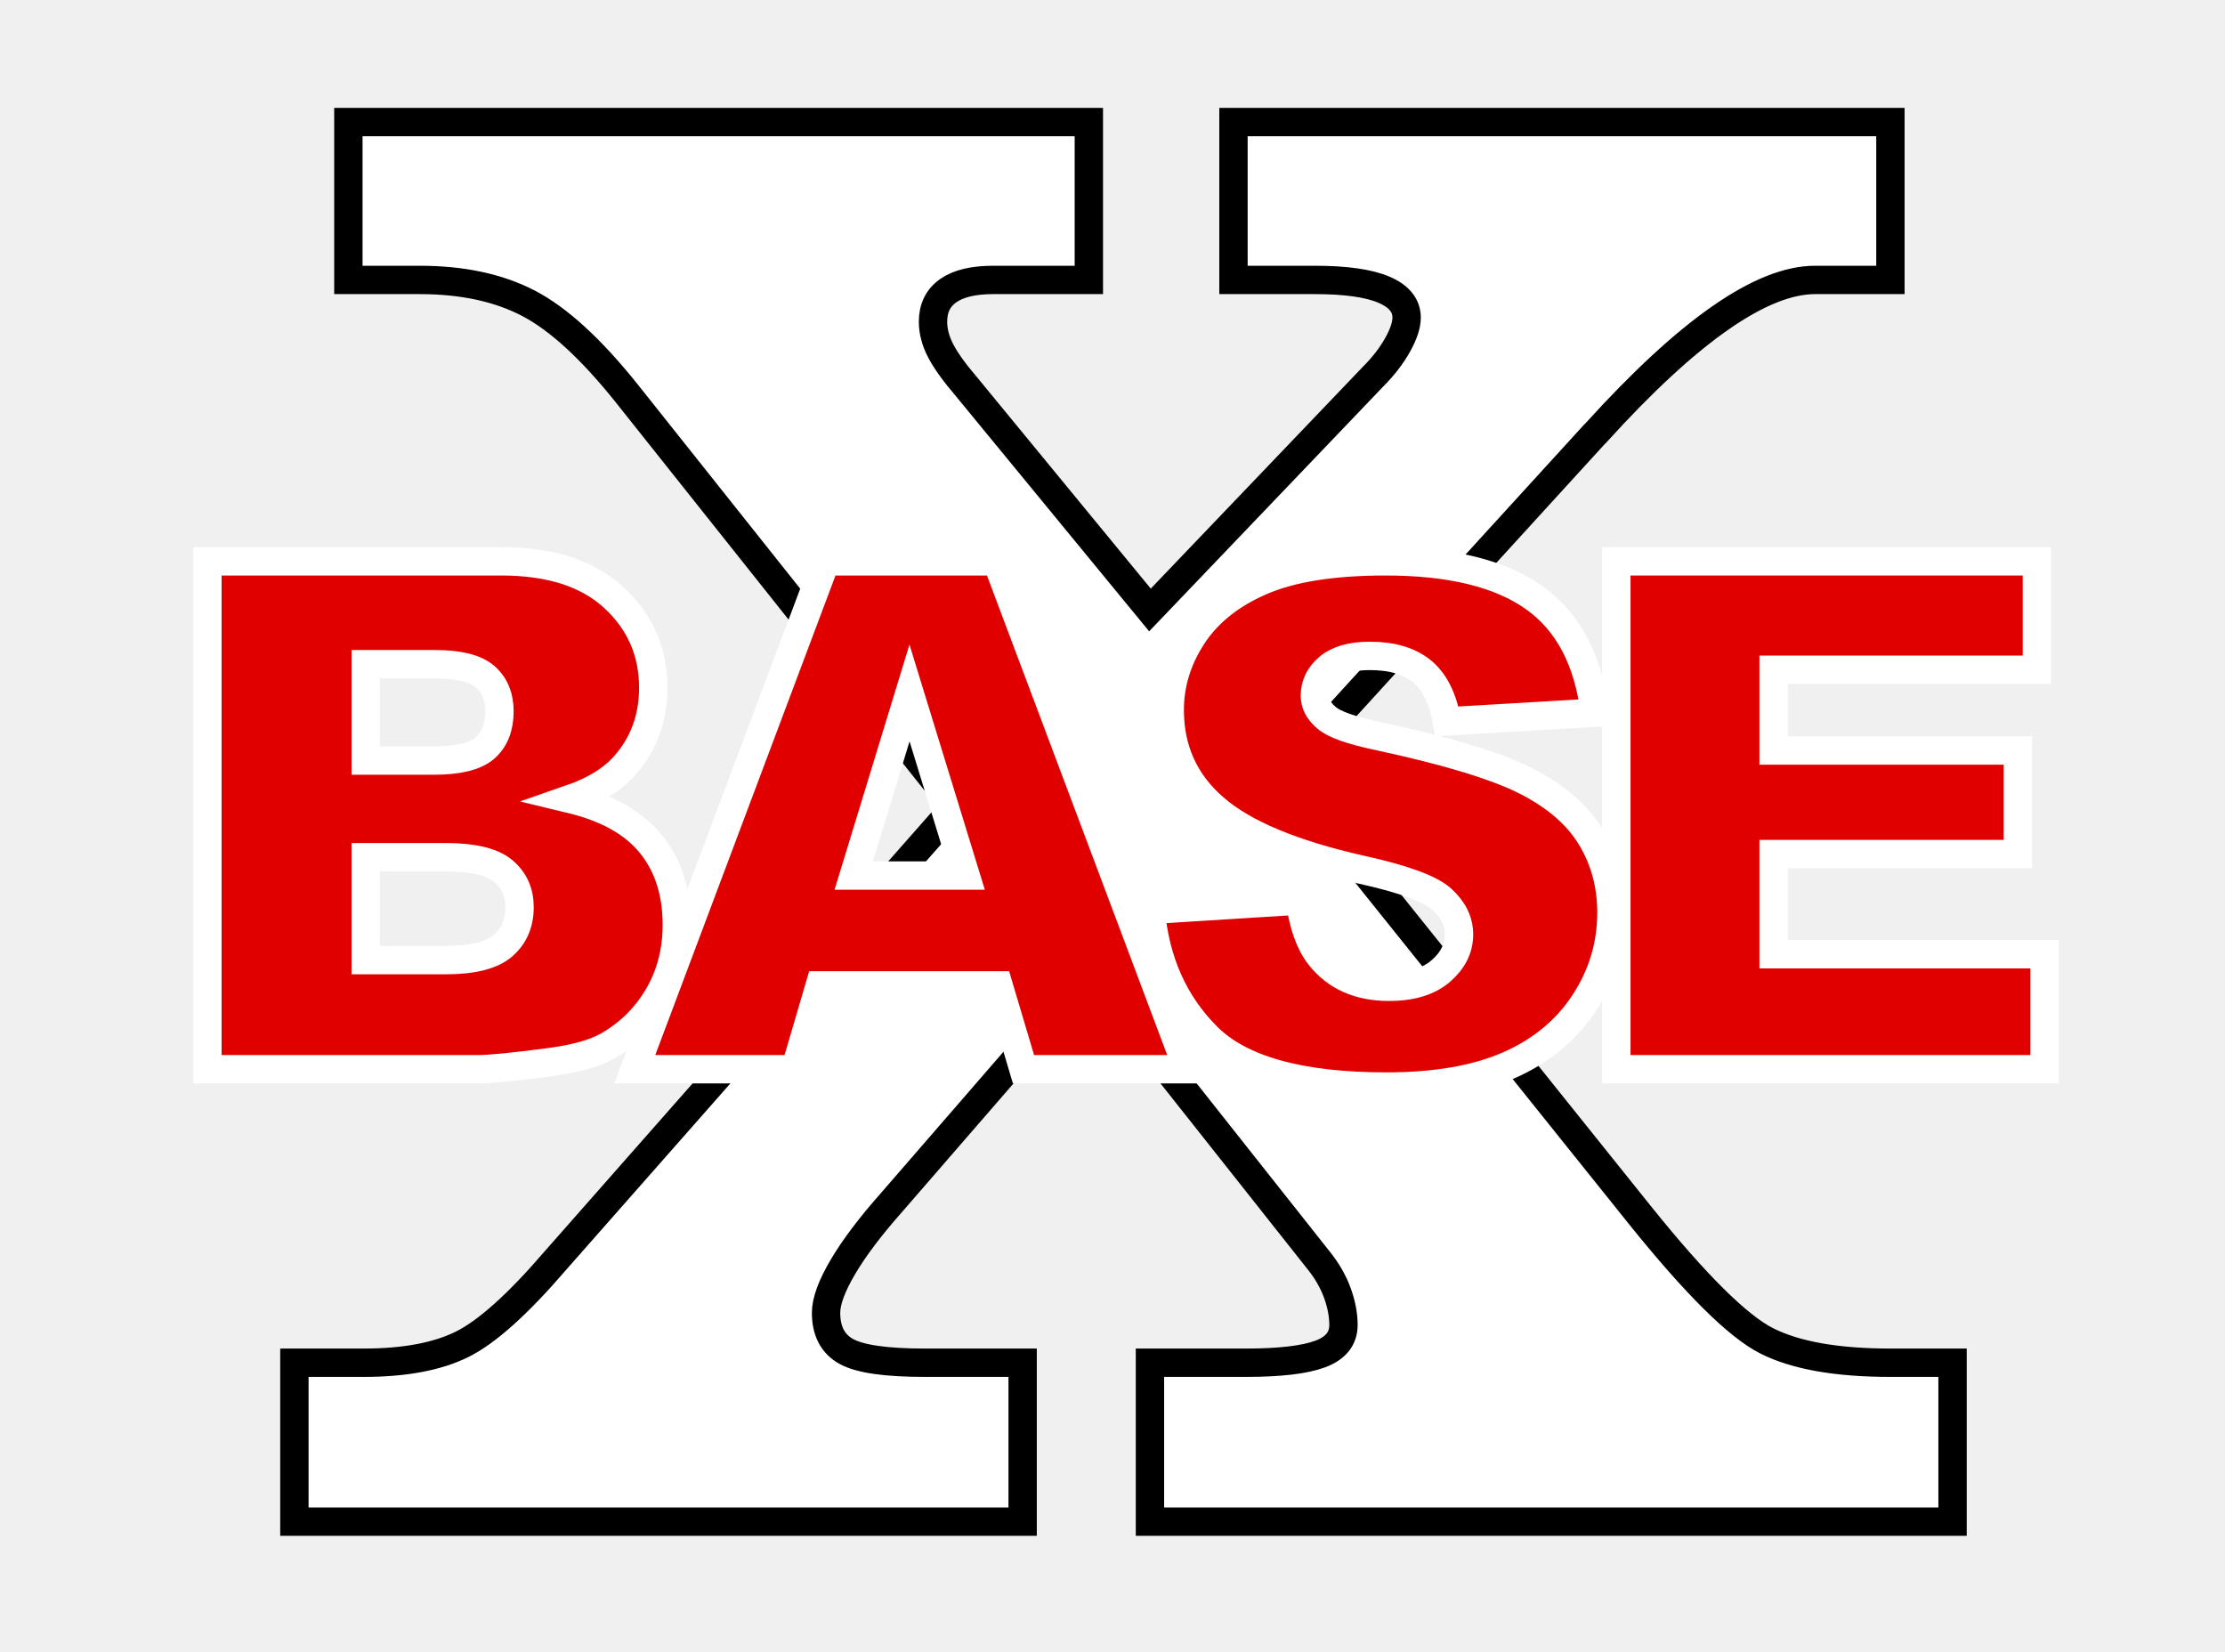
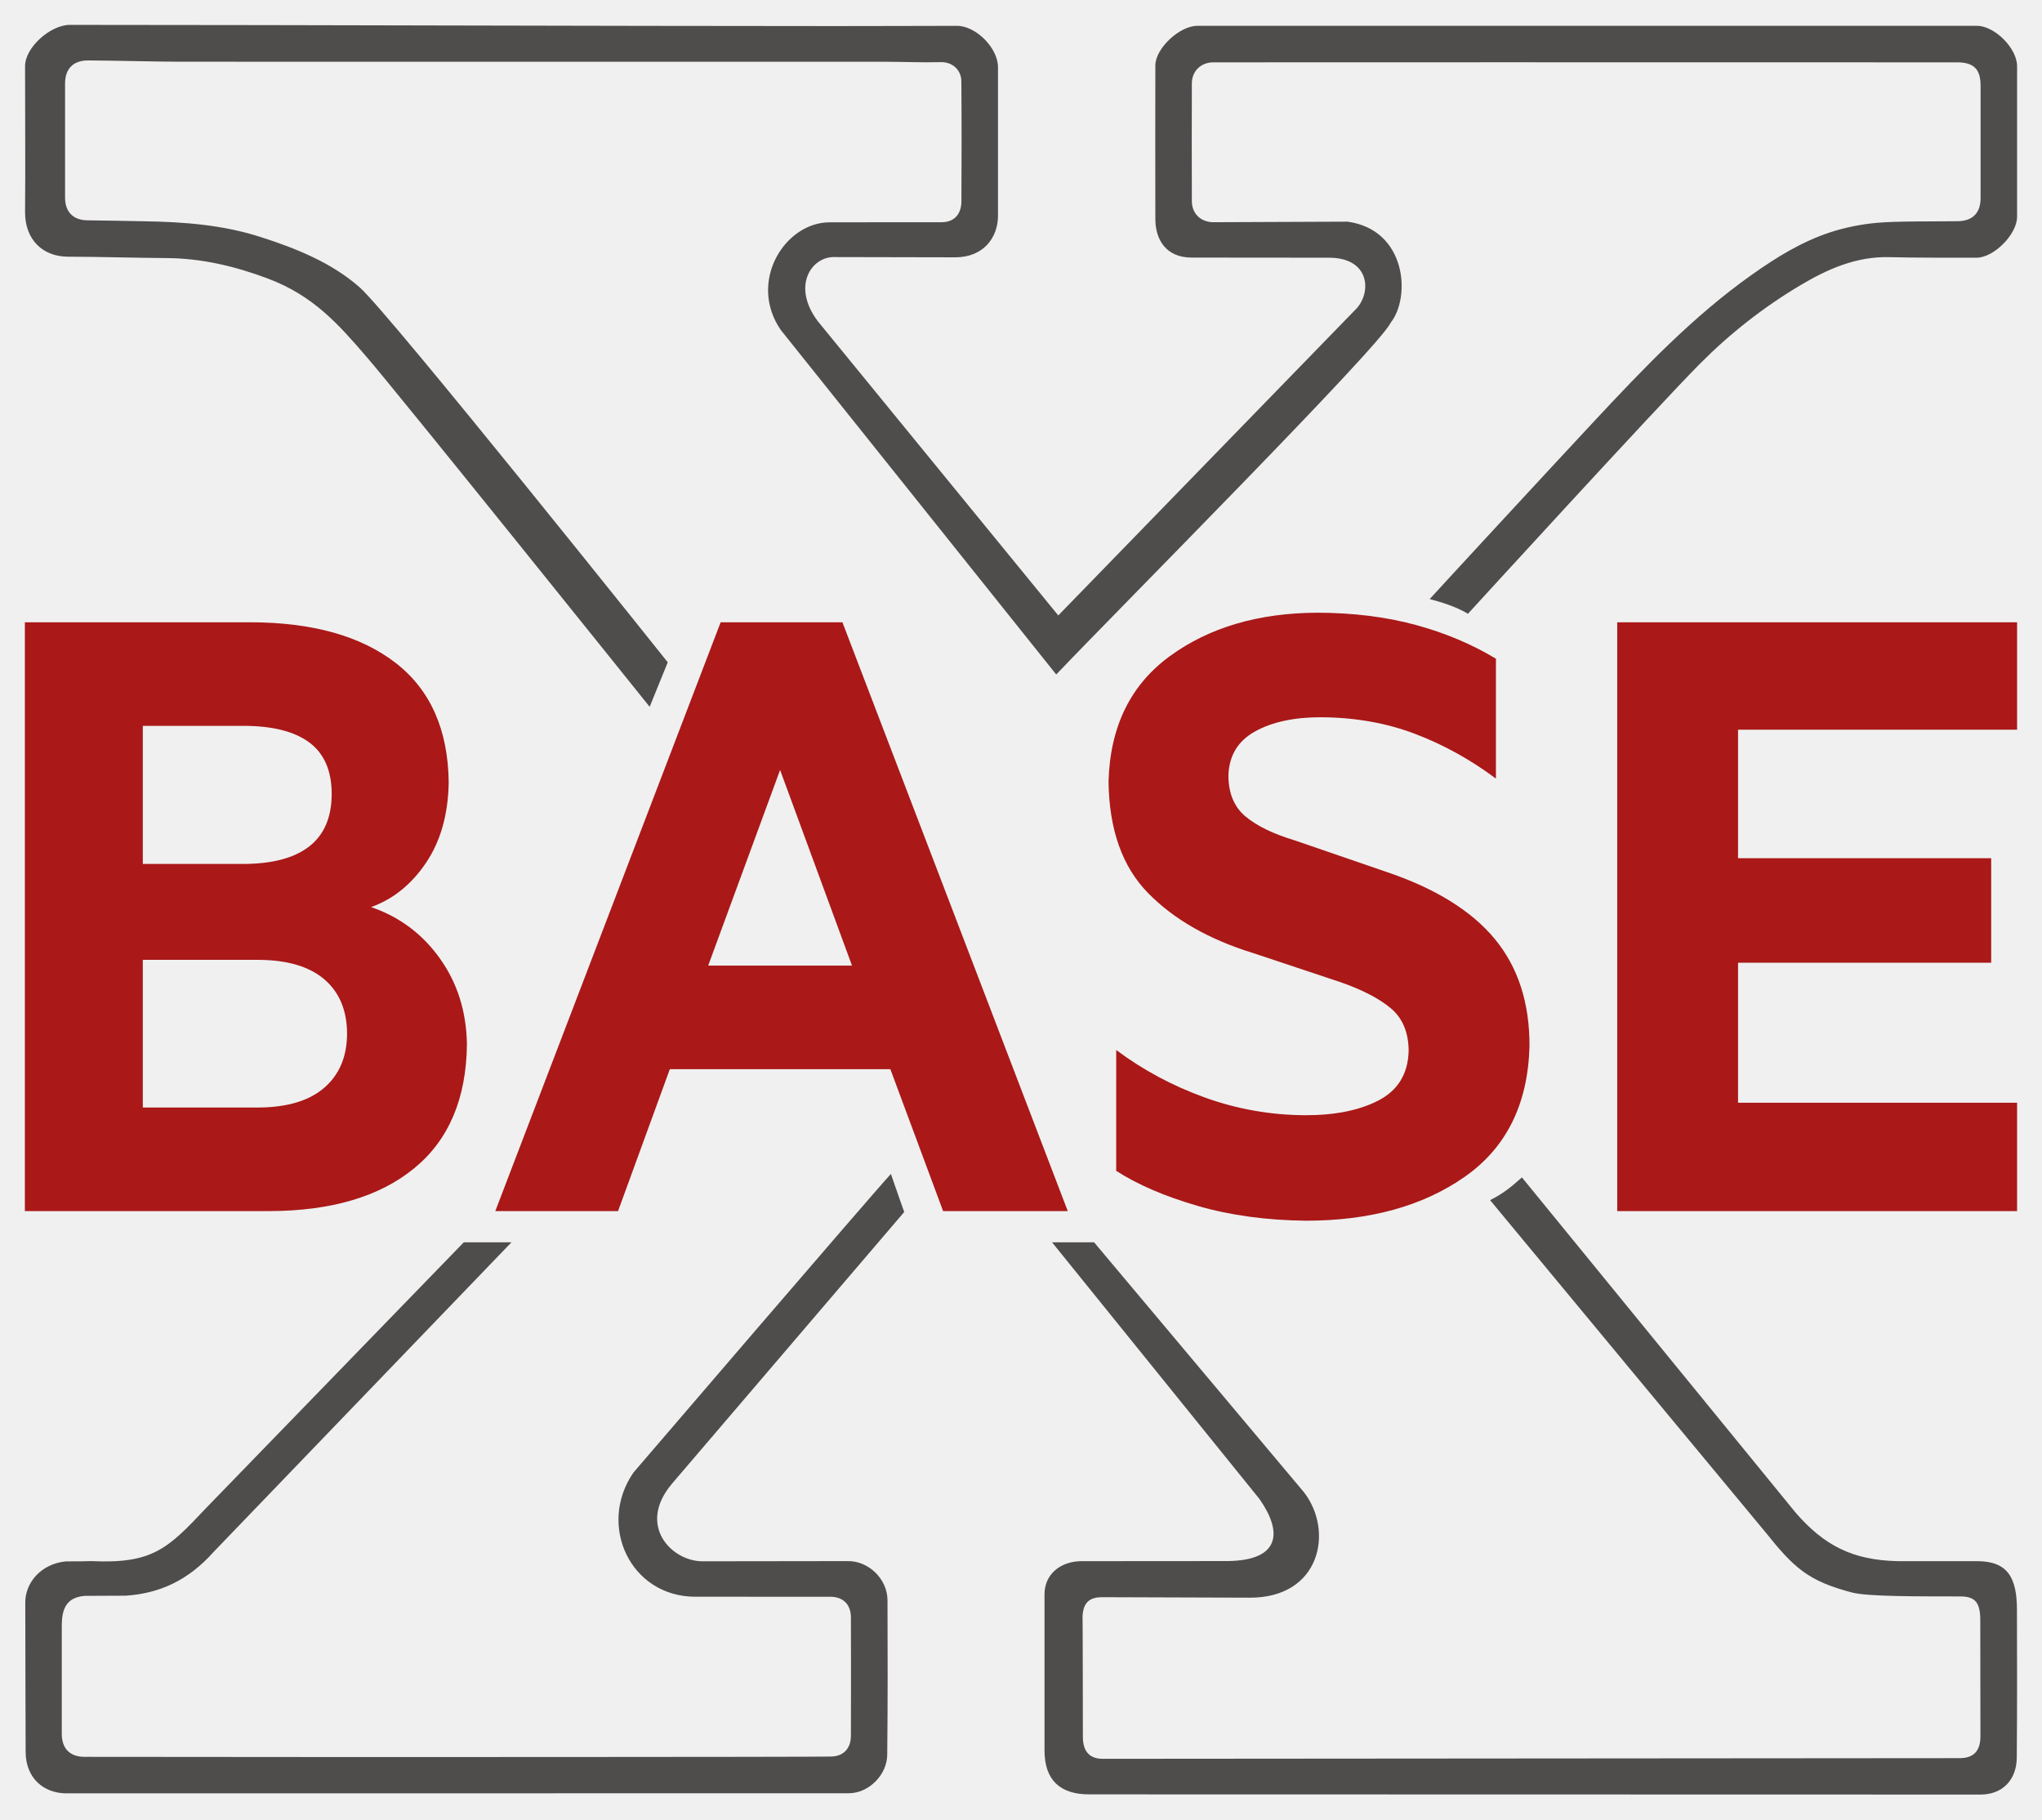
- <svg xmlns="http://www.w3.org/2000/svg" id="svg2178" width="1568" height="1164" version="1.0">
-   <defs id="defs2181" />
-   <g id="layer2" style="opacity:1">
-     <path style="font-size:1470px;font-style:normal;font-variant:normal;font-weight:normal;font-stretch:normal;text-align:start;line-height:100%;writing-mode:lr-tb;text-anchor:start;fill:#ffffff;fill-opacity:1;stroke:#000000;stroke-width:19.984;stroke-linecap:butt;stroke-linejoin:miter;stroke-miterlimit:4;stroke-opacity:1;font-family:Clarendo" d="M 628.08,847.558 C 613.246,864.306 601.881,879.379 593.986,892.777 C 586.09,906.176 582.142,916.943 582.143,925.077 C 582.142,937.997 586.927,947.089 596.498,952.353 C 606.068,957.616 624.491,960.248 651.767,960.248 L 720.673,960.248 L 720.673,1072.221 L 207.465,1072.221 L 207.465,960.248 L 256.273,960.248 C 284.984,960.248 308.073,955.942 325.539,947.328 C 343.004,938.715 364.896,919.096 391.215,888.471 L 673.3,568.344 L 441.459,276.928 C 416.576,245.825 393.607,224.77 372.553,213.764 C 351.498,202.759 325.897,197.256 295.751,197.255 L 245.507,197.255 L 245.507,86 L 767.328,86 L 767.328,197.255 L 699.857,197.255 C 685.98,197.256 675.453,199.768 668.275,204.792 C 661.097,209.817 657.508,217.114 657.509,226.684 C 657.508,233.384 659.303,240.202 662.892,247.14 C 666.481,254.079 672.582,262.573 681.195,272.621 L 810.395,429.813 L 967.587,265.443 C 974.764,258.266 980.506,250.849 984.813,243.192 C 989.119,235.537 991.273,229.077 991.273,223.812 C 991.273,215.2 985.889,208.62 975.124,204.074 C 964.356,199.529 948.206,197.256 926.674,197.255 L 869.252,197.255 L 869.252,86 L 1332.216,86 L 1332.216,197.255 L 1279.101,197.255 C 1241.297,197.256 1189.856,233.144 1124.779,304.921 L 1123.344,306.356 L 905.858,544.657 L 1155.644,856.171 C 1194.881,904.98 1224.668,934.528 1245.006,944.816 C 1265.342,955.104 1294.412,960.248 1332.216,960.248 L 1376,960.248 L 1376,1072.221 L 810.395,1072.221 L 810.395,960.248 L 877.865,960.248 C 901.79,960.248 919.256,958.214 930.263,954.147 C 941.268,950.08 946.771,943.261 946.771,933.69 C 946.771,926.513 945.335,918.976 942.465,911.081 C 939.593,903.185 935.286,895.649 929.545,888.471 L 768.764,685.341 L 628.08,847.558 z " id="text2175" />
-     <path style="font-size:500px;font-style:normal;font-variant:normal;font-weight:800;font-stretch:normal;text-align:start;line-height:125%;writing-mode:lr-tb;text-anchor:start;fill:#e00000;fill-opacity:1;stroke:#ffffff;stroke-width:20;stroke-linecap:butt;stroke-linejoin:miter;stroke-miterlimit:4;stroke-opacity:1;font-family:Arial Black" d="M 146.167,395.529 L 353.198,395.529 C 387.703,395.529 414.193,404.074 432.666,421.163 C 451.139,438.254 460.376,459.412 460.376,484.64 C 460.376,505.799 453.784,523.947 440.601,539.083 C 431.811,549.175 418.953,557.15 402.027,563.009 C 427.742,569.194 446.663,579.814 458.789,594.87 C 470.914,609.925 476.977,628.846 476.978,651.632 C 476.977,670.187 472.664,686.87 464.038,701.681 C 455.412,716.492 443.611,728.211 428.638,736.837 C 419.36,742.208 405.363,746.115 386.646,748.556 C 361.743,751.811 345.223,753.439 337.085,753.439 L 146.167,753.439 L 146.167,395.529 z M 257.739,535.91 L 305.835,535.91 C 323.087,535.91 335.091,532.939 341.846,526.998 C 348.6,521.058 351.977,512.472 351.978,501.242 C 351.977,490.825 348.6,482.687 341.846,476.828 C 335.091,470.968 323.332,468.039 306.568,468.038 L 257.739,468.038 L 257.739,535.91 z M 257.739,676.535 L 314.136,676.535 C 333.179,676.535 346.606,673.157 354.419,666.403 C 362.231,659.648 366.138,650.574 366.138,639.181 C 366.138,628.602 362.272,620.097 354.541,613.668 C 346.81,607.239 333.26,604.025 313.892,604.025 L 257.739,604.025 L 257.739,676.535 z " id="text2205" />
-     <path style="font-size:500px;font-style:normal;font-variant:normal;font-weight:800;font-stretch:normal;text-align:start;line-height:125%;writing-mode:lr-tb;text-anchor:start;fill:#e00000;fill-opacity:1;stroke:#ffffff;stroke-width:20;stroke-linecap:butt;stroke-linejoin:miter;stroke-miterlimit:4;stroke-opacity:1;font-family:Arial Black" d="M 703.693,694.357 L 577.716,694.357 L 560.382,753.439 L 447.345,753.439 L 581.867,395.529 L 702.472,395.529 L 836.994,753.439 L 721.271,753.439 L 703.693,694.357 z M 680.499,616.964 L 640.949,488.302 L 601.642,616.964 L 680.499,616.964 z " id="text3180" />
-     <path style="font-size:500px;font-style:normal;font-variant:normal;font-weight:800;font-stretch:normal;text-align:start;line-height:125%;writing-mode:lr-tb;text-anchor:start;fill:#e00000;fill-opacity:1;stroke:#ffffff;stroke-width:20;stroke-linecap:butt;stroke-linejoin:miter;stroke-miterlimit:4;stroke-opacity:1;font-family:Arial Black" d="M 810.905,641.134 L 916.13,634.542 C 918.408,651.632 923.047,664.653 930.046,673.605 C 941.439,688.091 957.715,695.333 978.874,695.333 C 994.661,695.333 1006.828,691.631 1015.373,684.225 C 1023.918,676.819 1028.19,668.234 1028.19,658.468 C 1028.19,649.191 1024.121,640.89 1015.983,633.566 C 1007.845,626.242 988.965,619.324 959.343,612.814 C 910.84,601.909 876.253,587.423 855.583,569.357 C 834.749,551.291 824.333,528.26 824.333,500.265 C 824.333,481.873 829.663,464.499 840.324,448.141 C 850.985,431.784 867.017,418.926 888.42,409.567 C 909.823,400.208 939.16,395.529 976.432,395.529 C 1022.168,395.529 1057.039,404.033 1081.047,421.041 C 1105.053,438.05 1119.336,465.109 1123.893,502.218 L 1019.645,508.322 C 1016.878,492.209 1011.059,480.49 1002.189,473.165 C 993.319,465.841 981.071,462.179 965.446,462.179 C 952.588,462.179 942.904,464.906 936.393,470.358 C 929.883,475.811 926.628,482.443 926.628,490.255 C 926.628,495.952 929.313,501.079 934.684,505.636 C 939.893,510.356 952.262,514.751 971.794,518.82 C 1020.133,529.237 1054.761,539.775 1075.676,550.436 C 1096.59,561.097 1111.808,574.321 1121.33,590.109 C 1130.851,605.897 1135.612,623.556 1135.612,643.087 C 1135.612,666.037 1129.264,687.195 1116.569,706.564 C 1103.873,725.932 1086.133,740.621 1063.347,750.631 C 1040.56,760.641 1011.833,765.646 977.165,765.646 C 916.292,765.646 874.137,753.927 850.7,730.49 C 827.262,707.052 813.998,677.267 810.905,641.134 L 810.905,641.134 z " id="text3184" />
-     <path style="font-size:500px;font-style:normal;font-variant:normal;font-weight:800;font-stretch:normal;text-align:start;line-height:125%;writing-mode:lr-tb;text-anchor:start;fill:#e00000;fill-opacity:1;stroke:#ffffff;stroke-width:20;stroke-linecap:butt;stroke-linejoin:miter;stroke-miterlimit:4;stroke-opacity:1;font-family:Arial Black" d="M 1139.059,395.529 L 1435.446,395.529 L 1435.446,471.945 L 1249.899,471.945 L 1249.899,528.829 L 1422.018,528.829 L 1422.018,601.828 L 1249.899,601.828 L 1249.899,672.384 L 1440.817,672.384 L 1440.817,753.439 L 1139.059,753.439 L 1139.059,395.529 z " id="text3188" />
+ <svg xmlns="http://www.w3.org/2000/svg" viewBox="0 0 82.089 73.135" height="73.135" width="82.089" xml:space="preserve" version="1.1" id="svg2">
+   <defs id="defs6" />
+   <g transform="matrix(1.25,0,0,-1.25,-4.180409,163.0317)" id="g10">
+     <g transform="scale(0.1,0.1)" id="g12">
+       <path id="path14" style="fill:#4f4c4c;fill-opacity:1;fill-rule:nonzero;stroke:none" d="m 493.233,1111.617 c 3.473,-0.943 8.24,-2.291 12.31,-4.733 0,0 61.055,66.792 74.718,80.512 9.597,9.637 20.314,18.053 32.049,25.046 8.908,5.312 18.189,9.43 28.919,9.118 7.13,-0.211 20.709,-0.175 27.847,-0.184 5.589,-0.01 13.061,7.534 13.065,13.162 0.018,16.152 0.013,32.303 0,48.459 -0.005,5.734 -7.191,12.947 -12.916,12.951 l -250.724,0 c -5.707,0 -13.481,-7.261 -13.495,-12.732 -0.041,-16.446 -0.029,-32.896 0,-49.342 -0.021,-6.858 3.608,-12.416 11.591,-12.451 l 44.105,-0.04 c 13.17,0.07 13.925,-10.835 9.061,-16.279 l -95.976,-98.758 -77.378,94.666 c -8.298,11.112 -2.195,20.371 4.939,20.577 l 39.324,-0.08 c 9.077,0 13.694,6.361 13.728,13.272 0.009,15.959 0.007,31.917 0.002,47.876 -0.004,6.138 -7.079,13.294 -13.174,13.285 -13.018,-0.014 -26.038,-0.08 -39.058,-0.075 -80.179,0.017 -166.107,0.36 -246.287,0.386 -6.124,0 -14.375,-7.16 -14.378,-13.263 -0.007,-15.568 0.134,-31.456 0,-47.024 0,-8.723 5.61,-14.255 13.857,-14.259 8.614,0 22.977,-0.395 31.591,-0.443 11.26,-0.061 21.927,-2.586 32.51,-6.537 14.839,-5.54 22.958,-14.9 31.927,-25.297 10.537,-12.214 85.001,-105.019 90.983,-112.467 l 5.822,14.314 c 0,0 -89.295,111.898 -99.007,120.507 -9.012,7.99 -20.599,12.639 -32.179,16.332 -11.938,3.806 -24.316,4.768 -36.765,4.97 -4.306,0.07 -14.364,0.298 -18.672,0.321 -4.539,0.017 -7.198,2.696 -7.203,7.275 -0.014,12.236 -0.012,24.476 0,36.711 0.003,4.777 2.639,7.433 7.395,7.424 8.015,-0.014 21.78,-0.413 29.794,-0.413 75.579,-0.01 151.158,0 226.737,-0.014 5.87,0 11.744,-0.285 17.607,-0.119 4.197,0.119 6.685,-2.876 6.712,-6.059 0.115,-12.921 0.088,-25.845 0.022,-38.766 -0.019,-3.477 -1.797,-6.655 -6.414,-6.655 l -35.903,-0.022 c -14.541,0 -26.41,-19.137 -15.782,-34.621 11.099,-13.917 88.592,-110.793 88.592,-110.793 18.587,19.576 104.146,105.512 107.5,113.045 6.651,8.271 5.154,29.981 -13.82,32.576 l -43.186,-0.18 c -4.039,0.049 -6.86,2.766 -6.875,6.757 -0.045,12.631 -0.04,25.257 -0.002,37.888 0.01,3.925 2.869,6.713 6.82,6.765 0,0 166.881,0.061 239.223,0 5.422,0 7.617,-2.143 7.617,-7.534 0.005,-12.042 0.009,-24.085 0,-36.127 -0.005,-4.803 -2.586,-7.358 -7.332,-7.428 -6.546,-0.101 -19.554,0.07 -26.056,-0.518 -5.018,-0.461 -10.089,-1.466 -14.879,-3.02 -9.162,-2.981 -17.324,-8.03 -25.169,-13.575 -19.067,-13.474 -35.047,-30.288 -50.87,-47.239 -13.478,-14.438 -50.426,-54.43 -52.867,-57.155" />
+       <path id="path16" style="fill:#4f4c4c;fill-opacity:1;fill-rule:nonzero;stroke:none" d="M 197.925,904.754 102.129,805.184 C 93.926,795.974 84.664,791.834 73.87,791.127 l -13.133,-0.062 c -6.272,-0.456 -7.424,-4.689 -7.426,-9.645 -0.009,-12.135 -0.009,-22.553 0.002,-34.691 0.003,-4.781 2.608,-7.424 7.342,-7.429 82.602,-0.122 234.101,-0.057 239.858,0.093 4.215,0 6.585,2.595 6.585,6.704 0.04,12.627 0.041,25.253 0.002,37.883 0.044,4.154 -2.329,6.776 -6.587,6.802 l -43.416,0.003 c -20.968,0 -31.594,23.02 -19.944,39.926 0,0 76.599,89.341 82.804,96.035 1.472,-4.33 4.284,-12.238 4.284,-12.238 L 249.569,827.153 c -11.409,-13.459 -0.103,-24.966 9.772,-24.966 l 46.668,0.062 c 6.635,0.14 12.859,-5.637 12.859,-12.675 0.054,-16.64 0.098,-32.857 -0.089,-49.497 0,-6.549 -5.932,-12.485 -12.399,-12.485 0,0 -241.395,-0.017 -251.575,-0.027 -7.362,0 -13.118,4.944 -13.118,13.361 -0.012,16.054 -0.123,32.044 -0.115,48.099 0.003,5.944 4.702,12.284 13.042,13.131 10.269,0.093 -2.188,-0.141 8.077,0.093 19.592,-0.918 24.558,3.788 36.785,16.805 l 83.114,85.701 15.333,0" />
+       <path id="path18" style="fill:#4f4c4c;fill-opacity:1;fill-rule:nonzero;stroke:none" d="m 371.786,904.754 13.527,0 67.478,-80.353 c 9.653,-12.398 5.402,-34.005 -17.444,-33.918 l -47.873,0.158 c -3.339,-0.132 -5.877,-1.435 -5.889,-6.771 0.079,1.235 0.115,-38.195 0.115,-38.195 0.01,-4.351 1.933,-6.997 6.328,-7.005 l 275.625,0.211 c 4.324,-0.014 6.695,2.154 6.7,6.949 0.009,12.143 -0.04,25.187 -0.048,37.326 0,5.594 -1.471,7.652 -6.181,7.727 -14.15,0.026 -29.735,-0.075 -35.034,1.25 -14.277,3.754 -18.724,7.986 -27.926,19.471 0,0 -87.84,105.85 -88.503,106.717 4.109,2.051 6.822,4.252 10.229,7.318 3.064,-3.766 88.099,-107.893 88.099,-107.893 8.987,-10.29 18.009,-15.237 32.936,-15.519 l 25.415,0 c 9.874,-0.009 12.745,-5.457 12.758,-15.594 0.044,-16.542 0.079,-30.855 -0.053,-47.397 0.005,-7.35 -4.619,-12.07 -11.669,-12.065 0,0 -278.864,0.062 -286.694,0.065 -9.309,0 -14.321,4.593 -14.321,14.147 -0.012,16.151 -0.014,34.081 0,50.232 0,6.287 5.025,10.677 12.162,10.612 l 46.919,0.034 c 16.913,0.267 17.444,9.475 10.005,20.012 l -66.66,82.482" />
+       <g transform="matrix(4.390243,0,0,4.390243,23.24866,727.1703)" id="g20">
+         <g transform="matrix(1,0,0,-1,0,42.7367)" style="font-size:70.244px;font-variant:normal;font-weight:600;writing-mode:lr-tb;fill:#aa1818;fill-opacity:1;fill-rule:nonzero;stroke:none;font-family:Metric Semibold;-inkscape-font-specification:Metric-Semibold" id="text22">
+           <path d="m 29.502,-22.267 c 1.62,-0.582 2.963,-1.665 4.03,-3.249 1.067,-1.583 1.62,-3.544 1.659,-5.883 -0.044,-3.869 -1.343,-6.79 -3.898,-8.763 -2.555,-1.973 -6.102,-2.962 -10.642,-2.968 l -16.507,0 0,43.129 17.912,0 c 4.536,-0.013 8.072,-1.058 10.607,-3.135 2.535,-2.077 3.822,-5.106 3.863,-9.088 -0.038,-2.394 -0.7,-4.49 -1.984,-6.287 -1.285,-1.797 -2.965,-3.05 -5.04,-3.758 z m -16.718,-3.161 0,-10.115 7.305,0 c 2.147,-0.007 3.771,0.394 4.873,1.203 1.102,0.809 1.655,2.071 1.659,3.784 -0.004,1.72 -0.558,3.004 -1.659,3.855 -1.102,0.85 -2.726,1.275 -4.873,1.273 z m 0,7.024 8.499,0 c 2.113,0.015 3.717,0.495 4.812,1.44 1.095,0.945 1.645,2.268 1.651,3.969 -0.006,1.67 -0.556,2.984 -1.651,3.942 -1.095,0.959 -2.699,1.447 -4.812,1.466 l -8.499,0 z" id="path3029" />
+           <path d="M 55.112,-43.129 38.605,0 l 8.991,0 3.793,-10.396 16.156,0 L 71.409,0 80.54,0 64.033,-43.129 z m 4.355,10.817 5.268,14.33 -10.536,0 z" id="path3031" />
+           <path d="m 84.088,-2.95 c 1.572,1.013 3.556,1.867 5.953,2.564 2.397,0.697 5.049,1.059 7.955,1.089 4.677,-0.001 8.546,-1.07 11.608,-3.205 3.061,-2.135 4.648,-5.328 4.759,-9.579 0.013,-3.176 -0.839,-5.798 -2.555,-7.867 -1.717,-2.069 -4.377,-3.708 -7.981,-4.917 l -6.743,-2.318 c -1.52,-0.459 -2.694,-1.033 -3.521,-1.721 -0.827,-0.688 -1.245,-1.683 -1.256,-2.985 0.042,-1.469 0.695,-2.552 1.958,-3.249 1.263,-0.697 2.881,-1.042 4.856,-1.036 2.482,0.016 4.771,0.423 6.866,1.22 2.096,0.798 4.068,1.889 5.918,3.275 l 0,-8.78 c -1.752,-1.062 -3.71,-1.888 -5.874,-2.476 -2.164,-0.588 -4.561,-0.887 -7.191,-0.896 -4.326,0.015 -7.932,1.074 -10.817,3.178 -2.886,2.104 -4.384,5.166 -4.496,9.184 0.042,3.527 1.011,6.255 2.906,8.183 1.895,1.929 4.462,3.392 7.7,4.39 l 6.322,2.107 c 1.624,0.558 2.871,1.199 3.74,1.923 0.869,0.724 1.308,1.769 1.317,3.135 -0.047,1.671 -0.779,2.877 -2.195,3.618 -1.417,0.74 -3.237,1.103 -5.461,1.089 -2.514,-0.019 -4.949,-0.455 -7.305,-1.308 -2.356,-0.853 -4.51,-2.009 -6.462,-3.468 z" id="path3033" />
+           <path d="m 120.79,-43.129 0,43.129 29.291,0 0,-7.937 -20.441,0 0,-10.255 18.544,0 0,-7.656 -18.544,0 0,-9.413 20.441,0 0,-7.867 z" id="path3035" />
+         </g>
+       </g>
+     </g>
  </g>
</svg>
